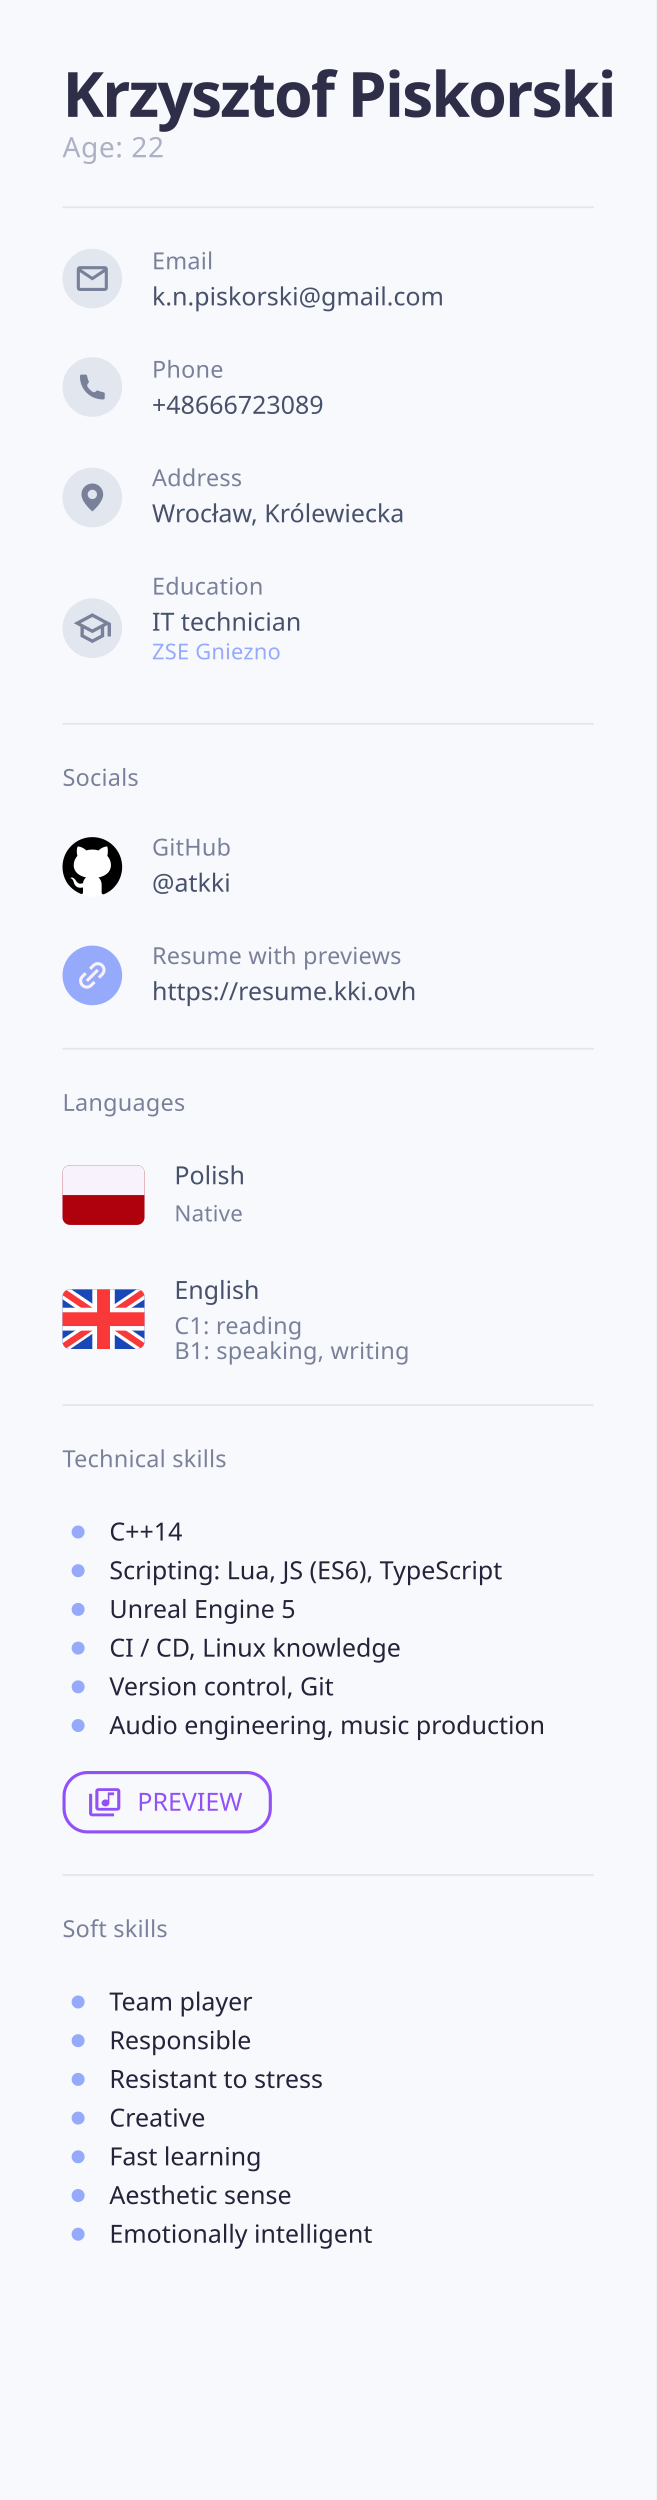
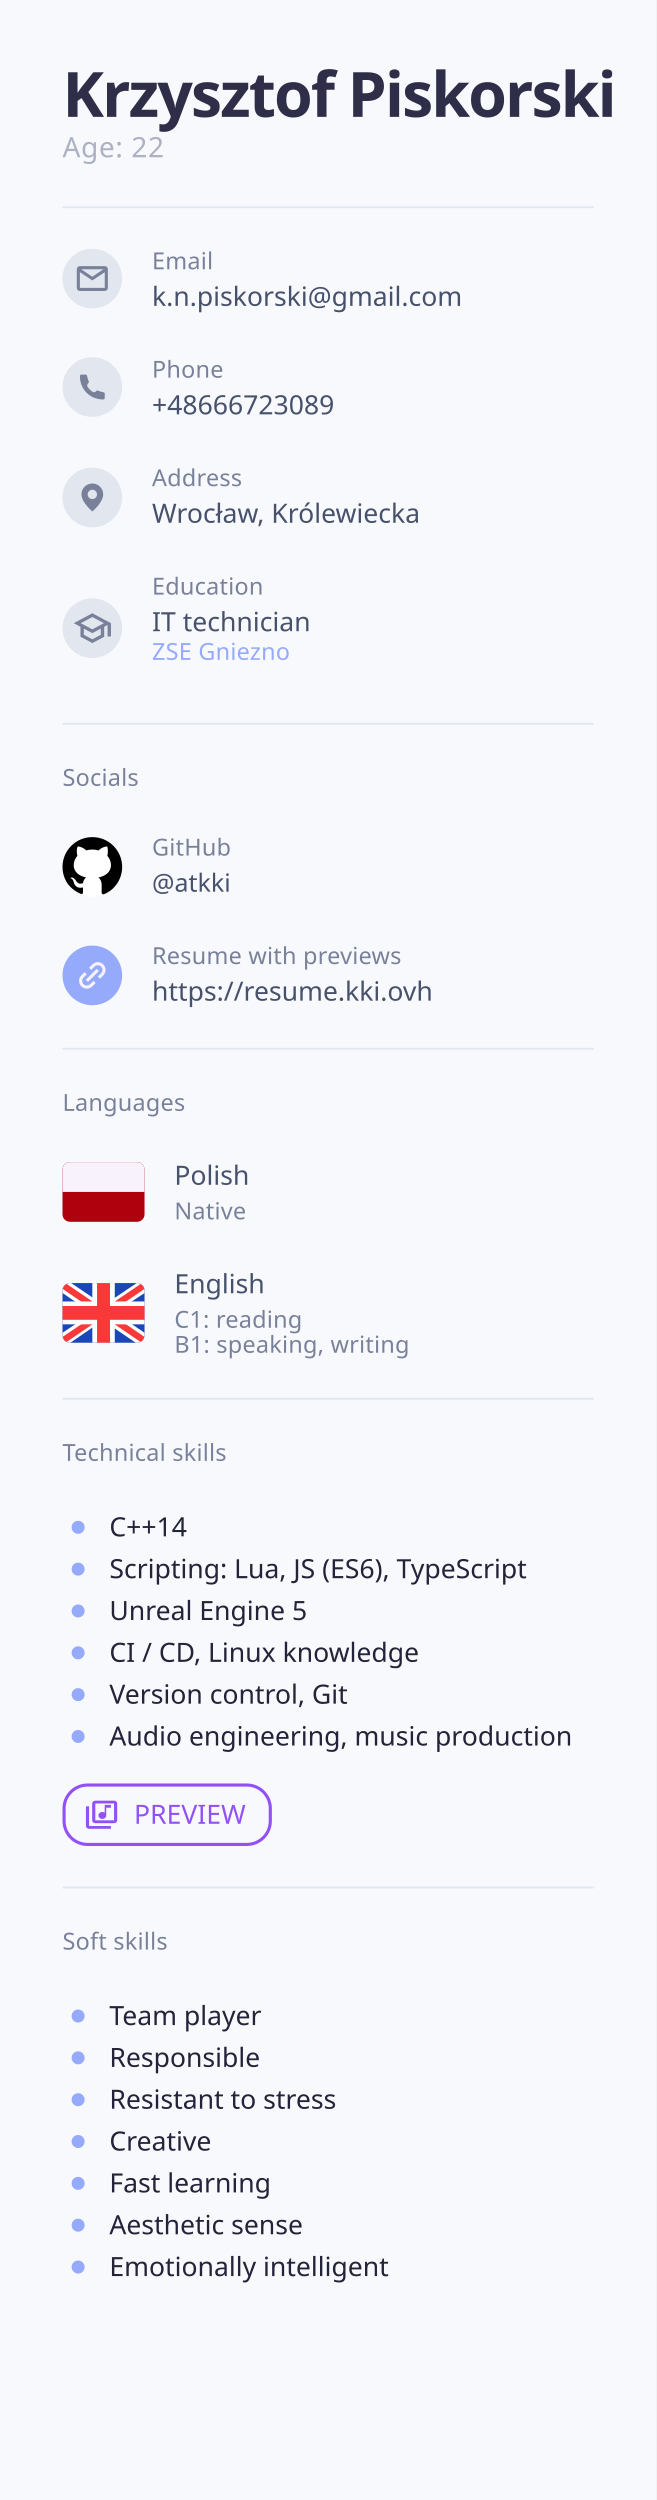
<svg xmlns="http://www.w3.org/2000/svg" width="210" height="800" viewBox="0 0 210 800" fill="none">
  <g id="Aside">
    <rect width="210" height="800" fill="#F7F9FC" />
    <g id="Main">
      <g id="Container">
        <g id="Header">
          <g id="Header_2">
            <g id="Text">
              <text id="Name" fill="#2E2E48" xml:space="preserve" style="white-space: pre" font-family="Outfit" font-size="20" font-weight="bold" letter-spacing="-0.03em">
                <tspan x="20" y="37.4">Krzysztof Piskorski</tspan>
              </text>
              <text id="Age: 22" fill="#ACB1C3" xml:space="preserve" style="white-space: pre" font-family="Outfit" font-size="9" letter-spacing="0.02em">
                <tspan x="20" y="50.33">Age: 22</tspan>
              </text>
            </g>
          </g>
        </g>
        <g id="Divider" clip-path="url(#clip0_378_11987)">
          <rect id="divider" x="20.149" y="66.149" width="169.702" height="0.298" stroke="#E2E6EE" stroke-width="0.298" stroke-linejoin="round" />
        </g>
        <g id="Infos">
          <g id="EmailRow">
            <g id="Featured icon">
              <g clip-path="url(#clip1_378_11987)">
                <rect id="Rectangle" x="20" y="79.597" width="19.091" height="19.091" rx="9.545" fill="#E2E6EE" />
                <g id="basic/mail">
                  <path id="Icon" d="M33.523 93.119H25.568C25.019 93.119 24.574 92.674 24.574 92.125V86.116C24.597 85.584 25.035 85.164 25.568 85.165H33.523C34.072 85.165 34.517 85.61 34.517 86.159V92.125C34.517 92.674 34.072 93.119 33.523 93.119ZM25.568 87.088V92.125H33.523V87.088L29.545 89.739L25.568 87.088ZM25.966 86.159L29.545 88.545L33.125 86.159H25.966Z" fill="#79819A" />
                </g>
              </g>
            </g>
            <g id="Text_2">
              <text id="Subtitle" fill="#79819A" xml:space="preserve" style="white-space: pre" font-family="DM Sans" font-size="7.5" letter-spacing="0.01em">
                <tspan x="48.636" y="86.154">Email</tspan>
              </text>
-               <text id="Subtitle_2" fill="#47516B" xml:space="preserve" style="white-space: pre" font-family="DM Sans" font-size="8" font-weight="500" letter-spacing="0em">
-                 <tspan x="48.636" y="97.711">k.n.piskorski@gmail.com</tspan>
+               <text id="Subtitle_2" fill="#47516B" xml:space="preserve" style="white-space: pre" font-family="DM Sans" font-size="8.5" font-weight="500" letter-spacing="0em">
+                 <tspan x="48.636" y="97.881">k.n.piskorski@gmail.com</tspan>
              </text>
            </g>
          </g>
          <g id="PhoneRow">
            <g id="Featured icon_2">
              <g clip-path="url(#clip2_378_11987)">
                <rect id="Rectangle_2" x="20" y="114.301" width="19.091" height="19.091" rx="9.545" fill="#E2E6EE" />
                <g id="basic/phone">
                  <path id="Icon_2" d="M33.024 127.824C28.783 127.83 25.564 124.572 25.568 120.368C25.568 120.093 25.791 119.869 26.065 119.869H27.378C27.624 119.869 27.833 120.05 27.869 120.294C27.956 120.878 28.126 121.447 28.374 121.983L28.425 122.093C28.497 122.246 28.448 122.428 28.311 122.527C27.904 122.817 27.749 123.401 28.066 123.857C28.463 124.429 28.964 124.929 29.536 125.326C29.991 125.643 30.575 125.488 30.866 125.081C30.964 124.944 31.146 124.896 31.3 124.967L31.409 125.017C31.945 125.266 32.514 125.436 33.098 125.522C33.342 125.559 33.523 125.768 33.523 126.014V127.327C33.523 127.601 33.3 127.824 33.025 127.824L33.024 127.824Z" fill="#79819A" />
                </g>
              </g>
            </g>
            <g id="Text_3">
              <text id="Subtitle_3" fill="#79819A" xml:space="preserve" style="white-space: pre" font-family="DM Sans" font-size="7.5" letter-spacing="0.01em">
                <tspan x="48.636" y="120.859">Phone</tspan>
              </text>
-               <text id="Subtitle_4" fill="#47516B" xml:space="preserve" style="white-space: pre" font-family="DM Sans" font-size="8" font-weight="500" letter-spacing="0em">
-                 <tspan x="48.636" y="132.415">+48666723089</tspan>
+               <text id="Subtitle_4" fill="#47516B" xml:space="preserve" style="white-space: pre" font-family="DM Sans" font-size="8.5" font-weight="500" letter-spacing="0em">
+                 <tspan x="48.636" y="132.586">+48666723089</tspan>
              </text>
            </g>
          </g>
          <g id="Row">
            <g id="Featured icon_3">
              <g clip-path="url(#clip3_378_11987)">
                <rect id="Rectangle_3" x="20" y="149.653" width="19.091" height="19.091" rx="9.545" fill="#E2E6EE" />
                <g id="basic/location">
-                   <path id="Icon_3" d="M29.546 163.673C28.918 163.138 28.335 162.55 27.805 161.918C27.01 160.968 26.065 159.553 26.065 158.204C26.065 156.796 26.913 155.526 28.214 154.988C29.515 154.449 31.012 154.747 32.007 155.743C32.662 156.395 33.029 157.281 33.026 158.204C33.026 159.553 32.081 160.968 31.285 161.918C30.755 162.55 30.173 163.138 29.546 163.673ZM29.546 156.713C29.013 156.713 28.52 156.997 28.254 157.459C27.987 157.92 27.987 158.489 28.254 158.95C28.52 159.412 29.013 159.696 29.546 159.696C30.369 159.696 31.037 159.028 31.037 158.204C31.037 157.381 30.369 156.713 29.546 156.713Z" fill="#79819A" />
+                   <path id="Icon_3" d="M29.546 163.673C28.918 163.138 28.335 162.55 27.805 161.918C27.01 160.968 26.065 159.553 26.065 158.205C26.065 156.796 26.913 155.527 28.214 154.988C29.515 154.449 31.012 154.747 32.007 155.743C32.662 156.395 33.029 157.281 33.026 158.205C33.026 159.553 32.081 160.968 31.285 161.918C30.755 162.55 30.173 163.138 29.546 163.673ZM29.546 156.713C29.013 156.713 28.52 156.997 28.254 157.459C27.987 157.92 27.987 158.489 28.254 158.95C28.52 159.412 29.013 159.696 29.546 159.696C30.369 159.696 31.037 159.028 31.037 158.205C31.037 157.381 30.369 156.713 29.546 156.713Z" fill="#79819A" />
                </g>
              </g>
            </g>
            <g id="Text_4">
              <text id="Subtitle_5" fill="#79819A" xml:space="preserve" style="white-space: pre" font-family="DM Sans" font-size="7.5" letter-spacing="0.01em">
                <tspan x="48.636" y="155.563">Address</tspan>
              </text>
-               <text id="Subtitle_6" fill="#47516B" xml:space="preserve" style="white-space: pre" font-family="DM Sans" font-size="8" font-weight="500" letter-spacing="0em">
-                 <tspan x="48.636" y="167.12">Wrocław, Królewiecka</tspan>
+               <text id="Subtitle_6" fill="#47516B" xml:space="preserve" style="white-space: pre" font-family="DM Sans" font-size="8.5" font-weight="500" letter-spacing="0em">
+                 <tspan x="48.636" y="167.29">Wrocław, Królewiecka</tspan>
              </text>
            </g>
          </g>
          <g id="Row_2">
            <g id="Featured icon_4">
              <g clip-path="url(#clip4_378_11987)">
                <rect id="Rectangle_4" x="20" y="191.466" width="19.091" height="19.091" rx="9.545" fill="#E2E6EE" />
                <g id="basic/location_2" clip-path="url(#clip5_378_11987)">
                  <path id="Vector" d="M29.545 196.239L23.579 199.42L25.749 200.576V203.758L29.545 205.784L33.342 203.758V200.576L34.427 199.998V203.663H35.511V199.42L29.545 196.239ZM33.244 199.42L29.545 201.393L25.847 199.42L29.545 197.448L33.244 199.42ZM32.257 203.127L29.545 204.575L26.834 203.127V201.155L29.545 202.602L32.257 201.155V203.127Z" fill="#79819A" />
                </g>
              </g>
            </g>
            <g id="Text_5">
              <text id="Subtitle_7" fill="#79819A" xml:space="preserve" style="white-space: pre" font-family="DM Sans" font-size="7.5" letter-spacing="0.01em">
                <tspan x="48.636" y="190.268">Education</tspan>
              </text>
              <g id="Frame 1">
-                 <text id="Subtitle_8" fill="#47516B" xml:space="preserve" style="white-space: pre" font-family="DM Sans" font-size="8" font-weight="500" letter-spacing="0em">
-                   <tspan x="48.636" y="201.825">IT technician</tspan>
-                 </text>
-                 <text id="Subtitle_9" fill="#95AAFB" xml:space="preserve" style="white-space: pre" font-family="DM Sans" font-size="7" letter-spacing="0.01em">
-                   <tspan x="48.636" y="210.984">ZSE Gniezno</tspan>
+                 <text id="Subtitle_8" fill="#47516B" xml:space="preserve" style="white-space: pre" font-family="DM Sans" font-size="8.5" font-weight="500" letter-spacing="0em">
+                   <tspan x="48.636" y="201.995">IT technician</tspan>
+                 </text>
+                 <text id="Subtitle_9" fill="#95AAFB" xml:space="preserve" style="white-space: pre" font-family="DM Sans" font-size="7.5" letter-spacing="0.01em">
+                   <tspan x="48.636" y="211.154">ZSE Gniezno</tspan>
                </text>
              </g>
            </g>
          </g>
        </g>
        <g id="Divider_2" clip-path="url(#clip6_378_11987)">
          <rect id="divider_2" x="20.149" y="231.462" width="169.702" height="0.298" stroke="#E2E6EE" stroke-width="0.298" stroke-linejoin="round" />
        </g>
        <g id="Socials">
          <text id="Subtitle_10" fill="#79819A" xml:space="preserve" style="white-space: pre" font-family="DM Sans" font-size="7.5" letter-spacing="0.01em">
            <tspan x="20" y="251.467">Socials</tspan>
          </text>
          <g id="GithubRow">
            <g id="Social icon">
              <g clip-path="url(#clip7_378_11987)">
                <rect x="20" y="267.875" width="19.091" height="19.091" rx="9.545" fill="white" />
                <g id="GitHub">
                  <path id="Vector_2" d="M28.452 266.98C23.878 267.477 20.199 271.156 19.702 275.631C19.204 280.304 21.889 284.48 25.966 286.071C26.264 286.17 26.562 285.972 26.562 285.574V283.983C26.562 283.983 26.165 284.082 25.668 284.082C24.276 284.082 23.679 282.889 23.579 282.193C23.48 281.795 23.281 281.497 22.983 281.199C22.685 281.099 22.585 281.099 22.585 281C22.585 280.801 22.884 280.801 22.983 280.801C23.579 280.801 24.077 281.497 24.276 281.795C24.773 282.591 25.369 282.79 25.668 282.79C26.065 282.79 26.364 282.69 26.562 282.591C26.662 281.895 26.96 281.199 27.557 280.801C25.27 280.304 23.579 279.011 23.579 276.824C23.579 275.73 24.077 274.636 24.773 273.841C24.673 273.642 24.574 273.145 24.574 272.449C24.574 272.051 24.574 271.455 24.872 270.858C24.872 270.858 26.264 270.858 27.656 272.151C28.153 271.952 28.849 271.852 29.545 271.852C30.241 271.852 30.938 271.952 31.534 272.151C32.827 270.858 34.318 270.858 34.318 270.858C34.517 271.455 34.517 272.051 34.517 272.449C34.517 273.244 34.418 273.642 34.318 273.841C35.014 274.636 35.511 275.631 35.511 276.824C35.511 279.011 33.821 280.304 31.534 280.801C32.131 281.298 32.528 282.193 32.528 283.088V285.673C32.528 285.972 32.827 286.27 33.224 286.17C36.903 284.679 39.489 281.099 39.489 276.923C39.489 270.957 34.418 266.284 28.452 266.98Z" fill="black" />
                </g>
              </g>
            </g>
            <g id="Text_6">
              <text id="Subtitle_11" fill="#79819A" xml:space="preserve" style="white-space: pre" font-family="DM Sans" font-size="7.5" letter-spacing="0.01em">
                <tspan x="48.636" y="273.785">GitHub</tspan>
              </text>
              <text id="Subtitle_12" fill="#47516B" xml:space="preserve" style="white-space: pre" font-family="DM Sans" font-size="8" font-weight="500" letter-spacing="0em">
                <tspan x="48.636" y="285.342">@atkki</tspan>
              </text>
            </g>
          </g>
          <g id="ResumeRow">
            <g id="Featured icon_5">
              <g clip-path="url(#clip8_378_11987)">
                <rect id="Rectangle_5" x="20" y="302.58" width="19.091" height="19.091" rx="9.545" fill="#95AAFB" />
                <g id="basic/link_02">
                  <path id="Icon_4" d="M27.788 316.368C26.783 316.368 25.876 315.763 25.491 314.834C25.107 313.905 25.319 312.836 26.03 312.125L27.085 311.07L27.788 311.773L26.733 312.827C26.357 313.204 26.209 313.754 26.348 314.268C26.485 314.783 26.887 315.185 27.402 315.323C27.917 315.461 28.466 315.314 28.843 314.937L29.897 313.882L30.6 314.586L29.546 315.64C29.081 316.108 28.448 316.37 27.788 316.368ZM28.14 314.234L27.436 313.531L30.952 310.016L31.655 310.719L28.14 314.233L28.14 314.234ZM32.007 313.179L31.303 312.476L32.358 311.422C32.74 311.046 32.891 310.495 32.754 309.977C32.617 309.459 32.212 309.054 31.694 308.917C31.176 308.78 30.625 308.931 30.249 309.313L29.194 310.367L28.491 309.664L29.546 308.609C30.518 307.646 32.086 307.649 33.054 308.617C34.021 309.585 34.025 311.153 33.061 312.125L32.007 313.179V313.179Z" fill="#F8F2FC" />
                </g>
              </g>
            </g>
            <g id="Text_7">
              <text id="Subtitle_13" fill="#79819A" xml:space="preserve" style="white-space: pre" font-family="DM Sans" font-size="7.5" letter-spacing="0.01em">
                <tspan x="48.636" y="308.489">Resume with previews</tspan>
              </text>
-               <text id="Subtitle_14" fill="#47516B" xml:space="preserve" style="white-space: pre" font-family="DM Sans" font-size="8" font-weight="500" letter-spacing="0em">
-                 <tspan x="48.636" y="320.046">https://resume.kki.ovh</tspan>
+               <text id="Subtitle_14" fill="#47516B" xml:space="preserve" style="white-space: pre" font-family="DM Sans" font-size="8.5" font-weight="500" letter-spacing="0em">
+                 <tspan x="48.636" y="320.217">https://resume.kki.ovh</tspan>
              </text>
            </g>
          </g>
        </g>
        <g id="Divider_3" clip-path="url(#clip9_378_11987)">
          <rect id="divider_3" x="20.149" y="335.467" width="169.702" height="0.298" stroke="#E2E6EE" stroke-width="0.298" stroke-linejoin="round" />
        </g>
        <g id="Languagues">
          <text id="Subtitle_15" fill="#79819A" xml:space="preserve" style="white-space: pre" font-family="DM Sans" font-size="7.5" letter-spacing="0.01em">
            <tspan x="20" y="355.472">Languages</tspan>
          </text>
          <g id="Row_3">
            <g id=" poland" clip-path="url(#clip10_378_11987)">
              <g id="artwork">
                <g clip-path="url(#clip11_378_11987)">
-                   <rect x="20" y="372.881" width="26.25" height="19.091" rx="2.386" fill="#AF010D" />
-                   <path id="vector" fill-rule="evenodd" clip-rule="evenodd" d="M20 372.881H46.25V382.426H20V372.881Z" fill="#F8F2FC" />
+                   <rect x="20" y="371.881" width="26.25" height="19.091" rx="2.386" fill="#AF010D" />
+                   <path id="vector" fill-rule="evenodd" clip-rule="evenodd" d="M20 371.881H46.25V381.426H20V371.881Z" fill="#F8F2FC" />
                </g>
              </g>
            </g>
            <g id="Text_8">
-               <text id="Subtitle_16" fill="#47516B" xml:space="preserve" style="white-space: pre" font-family="DM Sans" font-size="8" font-weight="500" letter-spacing="0em">
-                 <tspan x="55.795" y="378.961">Polish</tspan>
-               </text>
-               <text id="Subtitle_17" fill="#79819A" xml:space="preserve" style="white-space: pre" font-family="DM Sans" font-size="7.159" letter-spacing="0.01em">
-                 <tspan x="55.795" y="390.833">Native</tspan>
+               <text id="Subtitle_16" fill="#47516B" xml:space="preserve" style="white-space: pre" font-family="DM Sans" font-size="8.5" font-weight="500" letter-spacing="0em">
+                 <tspan x="55.795" y="379.131">Polish</tspan>
+               </text>
+               <text id="Subtitle_17" fill="#79819A" xml:space="preserve" style="white-space: pre" font-family="DM Sans" font-size="7.5" letter-spacing="0.01em">
+                 <tspan x="55.795" y="390.177">Native</tspan>
              </text>
            </g>
          </g>
          <g id="Row_4">
            <g id=" united-kingdom" clip-path="url(#clip12_378_11987)">
              <g id="artwork_2">
                <g clip-path="url(#clip13_378_11987)">
-                   <rect x="20" y="412.585" width="26.25" height="19.091" rx="2.386" fill="#1A47B8" />
-                   <path id="vector_2" fill-rule="evenodd" clip-rule="evenodd" d="M22.793 412.585H20V415.767L43.442 431.676L46.25 431.676V428.494L22.793 412.585Z" fill="white" />
-                   <path id="vector_3" d="M20.931 412.585L46.25 429.812V431.676H45.34L20 414.431V412.585H20.931Z" fill="#F93939" />
-                   <path id="vector_4" fill-rule="evenodd" clip-rule="evenodd" d="M43.75 412.585H46.25V415.767C46.25 415.767 30.012 426.366 22.5 431.676H20V428.494L43.75 412.585Z" fill="white" />
-                   <path id="vector_5" d="M46.25 412.585H45.402L20 429.827V431.676H20.931L46.25 414.445V412.585Z" fill="#F93939" />
-                   <path id="vector_6" fill-rule="evenodd" clip-rule="evenodd" d="M29.546 412.585H36.725V418.474H46.25V425.784H36.725V431.676H29.546V425.784H20V418.474H29.546V412.585Z" fill="white" />
-                   <path id="vector_7" fill-rule="evenodd" clip-rule="evenodd" d="M31.053 412.585H35.197V419.928H46.25V424.333H35.197V431.676H31.053V424.333H20V419.928H31.053V412.585Z" fill="#F93939" />
+                   <rect x="20" y="410.585" width="26.25" height="19.091" rx="2.386" fill="#1A47B8" />
+                   <path id="vector_2" fill-rule="evenodd" clip-rule="evenodd" d="M22.793 410.585H20V413.767L43.442 429.676L46.25 429.676V426.494L22.793 410.585Z" fill="white" />
+                   <path id="vector_3" d="M20.931 410.585L46.25 427.812V429.676H45.34L20 412.431V410.585H20.931Z" fill="#F93939" />
+                   <path id="vector_4" fill-rule="evenodd" clip-rule="evenodd" d="M43.75 410.585H46.25V413.767C46.25 413.767 30.012 424.366 22.5 429.676H20V426.494L43.75 410.585Z" fill="white" />
+                   <path id="vector_5" d="M46.25 410.585H45.402L20 427.827V429.676H20.931L46.25 412.445V410.585Z" fill="#F93939" />
+                   <path id="vector_6" fill-rule="evenodd" clip-rule="evenodd" d="M29.546 410.585H36.725V416.474H46.25V423.784H36.725V429.676H29.546V423.784H20V416.474H29.546V410.585Z" fill="white" />
+                   <path id="vector_7" fill-rule="evenodd" clip-rule="evenodd" d="M31.053 410.585H35.197V417.928H46.25V422.333H35.197V429.676H31.053V422.333H20V417.928H31.053V410.585Z" fill="#F93939" />
                </g>
              </g>
            </g>
            <g id="Text_9">
-               <text id="Subtitle_18" fill="#47516B" xml:space="preserve" style="white-space: pre" font-family="DM Sans" font-size="8" font-weight="500" letter-spacing="0em">
-                 <tspan x="55.795" y="415.665">English</tspan>
+               <text id="Subtitle_18" fill="#47516B" xml:space="preserve" style="white-space: pre" font-family="DM Sans" font-size="8.5" font-weight="500" letter-spacing="0em">
+                 <tspan x="55.795" y="413.836">English</tspan>
              </text>
              <text id="Subtitle_19" fill="#79819A" xml:space="preserve" style="white-space: pre" font-family="DM Sans" font-size="7.5" letter-spacing="0.01em">
-                 <tspan x="55.795" y="426.881">C1: reading +                 <tspan x="55.795" y="424.881">C1: reading </tspan>
-                 <tspan x="55.795" y="434.881">B1: speaking, writing</tspan>
+                 <tspan x="55.795" y="432.881">B1: speaking, writing</tspan>
              </text>
            </g>
          </g>
        </g>
        <g id="Divider_4" clip-path="url(#clip14_378_11987)">
-           <rect id="divider_4" x="20.149" y="449.473" width="169.702" height="0.298" stroke="#E2E6EE" stroke-width="0.298" stroke-linejoin="round" />
+           <rect id="divider_4" x="20.149" y="447.473" width="169.702" height="0.298" stroke="#E2E6EE" stroke-width="0.298" stroke-linejoin="round" />
        </g>
        <g id="Skillset">
          <text id="Subtitle_20" fill="#79819A" xml:space="preserve" style="white-space: pre" font-family="DM Sans" font-size="7.5" letter-spacing="0.01em">
-             <tspan x="20" y="469.478">Technical skills</tspan>
+             <tspan x="20" y="467.478">Technical skills</tspan>
          </text>
          <g id="Row_5">
            <g id="Text_10">
              <g id="TextRow">
                <g id="misc/dot_04_l">
-                   <path id="Icon_5" d="M25 492.322C23.849 492.322 22.917 491.389 22.917 490.239C22.917 489.088 23.849 488.155 25 488.155C26.151 488.155 27.083 489.088 27.083 490.239C27.083 491.389 26.151 492.322 25 492.322Z" fill="#95AAFB" />
-                 </g>
-                 <text id="Text_11" fill="#232339" xml:space="preserve" style="white-space: pre" font-family="DM Sans" font-size="8" letter-spacing="0em">
-                   <tspan x="35" y="492.967">C++14</tspan>
+                   <path id="Icon_5" d="M25 490.822C23.849 490.822 22.917 489.889 22.917 488.739C22.917 487.588 23.849 486.655 25 486.655C26.151 486.655 27.083 487.588 27.083 488.739C27.083 489.889 26.151 490.822 25 490.822Z" fill="#95AAFB" />
+                 </g>
+                 <text id="Text_11" fill="#232339" xml:space="preserve" style="white-space: pre" font-family="DM Sans" font-size="8.5" letter-spacing="0em">
+                   <tspan x="35" y="491.637">C++14</tspan>
                </text>
              </g>
              <g id="TextRow_2">
                <g id="misc/dot_04_l_2">
-                   <path id="Icon_6" d="M25 504.708C23.849 504.708 22.917 503.776 22.917 502.625C22.917 501.474 23.849 500.542 25 500.542C26.151 500.542 27.083 501.474 27.083 502.625C27.083 503.776 26.151 504.708 25 504.708Z" fill="#95AAFB" />
-                 </g>
-                 <text id="Text_12" fill="#232339" xml:space="preserve" style="white-space: pre" font-family="DM Sans" font-size="8" letter-spacing="0em">
-                   <tspan x="35" y="505.353">Scripting: Lua, JS (ES6), TypeScript</tspan>
+                   <path id="Icon_6" d="M25 504.208C23.849 504.208 22.917 503.276 22.917 502.125C22.917 500.974 23.849 500.042 25 500.042C26.151 500.042 27.083 500.974 27.083 502.125C27.083 503.276 26.151 504.208 25 504.208Z" fill="#95AAFB" />
+                 </g>
+                 <text id="Text_12" fill="#232339" xml:space="preserve" style="white-space: pre" font-family="DM Sans" font-size="8.5" letter-spacing="0em">
+                   <tspan x="35" y="505.023">Scripting: Lua, JS (ES6), TypeScript</tspan>
                </text>
              </g>
              <g id="TextRow_3">
                <g id="misc/dot_04_l_3">
-                   <path id="Icon_7" d="M25 517.095C23.849 517.095 22.917 516.162 22.917 515.011C22.917 513.861 23.849 512.928 25 512.928C26.151 512.928 27.083 513.861 27.083 515.011C27.083 516.162 26.151 517.095 25 517.095Z" fill="#95AAFB" />
-                 </g>
-                 <text id="Text_13" fill="#232339" xml:space="preserve" style="white-space: pre" font-family="DM Sans" font-size="8" letter-spacing="0em">
-                   <tspan x="35" y="517.739">Unreal Engine 5</tspan>
+                   <path id="Icon_7" d="M25 517.595C23.849 517.595 22.917 516.662 22.917 515.511C22.917 514.361 23.849 513.428 25 513.428C26.151 513.428 27.083 514.361 27.083 515.511C27.083 516.662 26.151 517.595 25 517.595Z" fill="#95AAFB" />
+                 </g>
+                 <text id="Text_13" fill="#232339" xml:space="preserve" style="white-space: pre" font-family="DM Sans" font-size="8.5" letter-spacing="0em">
+                   <tspan x="35" y="518.41">Unreal Engine 5</tspan>
                </text>
              </g>
              <g id="TextRow_4">
                <g id="misc/dot_04_l_4">
-                   <path id="Icon_8" d="M25 529.481C23.849 529.481 22.917 528.548 22.917 527.398C22.917 526.247 23.849 525.314 25 525.314C26.151 525.314 27.083 526.247 27.083 527.398C27.083 528.548 26.151 529.481 25 529.481Z" fill="#95AAFB" />
-                 </g>
-                 <text id="Text_14" fill="#232339" xml:space="preserve" style="white-space: pre" font-family="DM Sans" font-size="8" letter-spacing="0em">
-                   <tspan x="35" y="530.126">CI / CD, Linux knowledge</tspan>
+                   <path id="Icon_8" d="M25 530.981C23.849 530.981 22.917 530.048 22.917 528.898C22.917 527.747 23.849 526.814 25 526.814C26.151 526.814 27.083 527.747 27.083 528.898C27.083 530.048 26.151 530.981 25 530.981Z" fill="#95AAFB" />
+                 </g>
+                 <text id="Text_14" fill="#232339" xml:space="preserve" style="white-space: pre" font-family="DM Sans" font-size="8.5" letter-spacing="0em">
+                   <tspan x="35" y="531.796">CI / CD, Linux knowledge</tspan>
                </text>
              </g>
              <g id="TextRow_5">
                <g id="misc/dot_04_l_5">
-                   <path id="Icon_9" d="M25 541.867C23.849 541.867 22.917 540.935 22.917 539.784C22.917 538.633 23.849 537.701 25 537.701C26.151 537.701 27.083 538.633 27.083 539.784C27.083 540.935 26.151 541.867 25 541.867Z" fill="#95AAFB" />
-                 </g>
-                 <text id="Text_15" fill="#232339" xml:space="preserve" style="white-space: pre" font-family="DM Sans" font-size="8" letter-spacing="0em">
-                   <tspan x="35" y="542.512">Version control, Git</tspan>
+                   <path id="Icon_9" d="M25 544.367C23.849 544.367 22.917 543.435 22.917 542.284C22.917 541.133 23.849 540.201 25 540.201C26.151 540.201 27.083 541.133 27.083 542.284C27.083 543.435 26.151 544.367 25 544.367Z" fill="#95AAFB" />
+                 </g>
+                 <text id="Text_15" fill="#232339" xml:space="preserve" style="white-space: pre" font-family="DM Sans" font-size="8.5" letter-spacing="0em">
+                   <tspan x="35" y="545.183">Version control, Git</tspan>
                </text>
              </g>
              <g id="TextRow_6">
                <g id="misc/dot_04_l_6">
-                   <path id="Icon_10" d="M25 554.254C23.849 554.254 22.917 553.321 22.917 552.17C22.917 551.02 23.849 550.087 25 550.087C26.151 550.087 27.083 551.02 27.083 552.17C27.083 553.321 26.151 554.254 25 554.254Z" fill="#95AAFB" />
-                 </g>
-                 <text id="Text_16" fill="#232339" xml:space="preserve" style="white-space: pre" font-family="DM Sans" font-size="8" letter-spacing="0em">
-                   <tspan x="35" y="554.898">Audio engineering, music production</tspan>
+                   <path id="Icon_10" d="M25 557.754C23.849 557.754 22.917 556.821 22.917 555.67C22.917 554.52 23.849 553.587 25 553.587C26.151 553.587 27.083 554.52 27.083 555.67C27.083 556.821 26.151 557.754 25 557.754Z" fill="#95AAFB" />
+                 </g>
+                 <text id="Text_16" fill="#232339" xml:space="preserve" style="white-space: pre" font-family="DM Sans" font-size="8.5" letter-spacing="0em">
+                   <tspan x="35" y="558.569">Audio engineering, music production</tspan>
                </text>
              </g>
            </g>
            <g id="MusicPreview">
-               <rect x="20.5" y="567.216" width="66" height="19" rx="7.5" fill="#F7F9FC" />
+               <rect x="20.5" y="571.216" width="66" height="19" rx="7.5" fill="#F7F9FC" />
              <g id="Content">
                <g id="Icon / small">
                  <g id="Perm media">
-                     <path id="Vector_3" d="M37.5 572.216H31.5C30.95 572.216 30.5 572.621 30.5 573.116V578.516C30.5 579.011 30.95 579.416 31.5 579.416H37.5C38.05 579.416 38.5 579.011 38.5 578.516V573.116C38.5 572.621 38.05 572.216 37.5 572.216ZM37.5 578.516H31.5V573.116H37.5V578.516ZM33.75 578.066C34.44 578.066 35 577.562 35 576.941V574.466H36.5V573.566H34.5V576.045C34.29 575.901 34.035 575.816 33.75 575.816C33.06 575.816 32.5 576.32 32.5 576.941C32.5 577.562 33.06 578.066 33.75 578.066ZM29.5 574.016H28.5V580.316C28.5 580.811 28.95 581.216 29.5 581.216H36.5V580.316H29.5V574.016Z" fill="#9251F7" />
+                     <path id="Vector_3" d="M36.5 576.216H30.5C29.95 576.216 29.5 576.621 29.5 577.116V582.516C29.5 583.011 29.95 583.416 30.5 583.416H36.5C37.05 583.416 37.5 583.011 37.5 582.516V577.116C37.5 576.621 37.05 576.216 36.5 576.216ZM36.5 582.516H30.5V577.116H36.5V582.516ZM32.75 582.066C33.44 582.066 34 581.562 34 580.941V578.466H35.5V577.566H33.5V580.045C33.29 579.901 33.035 579.816 32.75 579.816C32.06 579.816 31.5 580.32 31.5 580.941C31.5 581.562 32.06 582.066 32.75 582.066ZM28.5 578.016H27.5V584.316C27.5 584.811 27.95 585.216 28.5 585.216H35.5V584.316H28.5V578.016Z" fill="#9251F7" />
                  </g>
                </g>
-                 <text id="PREVIEW" fill="#9251F7" xml:space="preserve" style="white-space: pre" font-family="DM Sans" font-size="8" font-weight="500" letter-spacing="0em">
-                   <tspan x="43.941" y="579.444">PREVIEW</tspan>
-                 </text>
-               </g>
-               <rect x="20.5" y="567.216" width="66" height="19" rx="7.5" stroke="#9251F7" />
+                 <text id="PREVIEW" fill="#9251F7" xml:space="preserve" style="white-space: pre" font-family="DM Sans" font-size="8.5" font-weight="500" letter-spacing="0em">
+                   <tspan x="42.875" y="583.614">PREVIEW</tspan>
+                 </text>
+               </g>
+               <rect x="20.5" y="571.216" width="66" height="19" rx="7.5" stroke="#9251F7" />
            </g>
          </g>
        </g>
        <g id="Divider_5" clip-path="url(#clip15_378_11987)">
-           <rect id="divider_5" x="20.149" y="599.865" width="169.702" height="0.298" stroke="#E2E6EE" stroke-width="0.298" stroke-linejoin="round" />
+           <rect id="divider_5" x="20.149" y="603.865" width="169.702" height="0.298" stroke="#E2E6EE" stroke-width="0.298" stroke-linejoin="round" />
        </g>
        <g id="Soft skills">
          <text id="Subtitle_21" fill="#79819A" xml:space="preserve" style="white-space: pre" font-family="DM Sans" font-size="7.5" letter-spacing="0.01em">
-             <tspan x="20" y="619.87">Soft skills</tspan>
+             <tspan x="20" y="623.87">Soft skills</tspan>
          </text>
          <g id="Row_6">
            <g id="Text_17">
              <g id="TextRow_7">
                <g id="misc/dot_04_l_7">
-                   <path id="Icon_11" d="M25 642.714C23.849 642.714 22.917 641.781 22.917 640.631C22.917 639.48 23.849 638.547 25 638.547C26.151 638.547 27.083 639.48 27.083 640.631C27.083 641.781 26.151 642.714 25 642.714Z" fill="#95AAFB" />
-                 </g>
-                 <text id="Text_18" fill="#232339" xml:space="preserve" style="white-space: pre" font-family="DM Sans" font-size="8" letter-spacing="0em">
-                   <tspan x="35" y="643.359">Team player</tspan>
+                   <path id="Icon_11" d="M25 647.214C23.849 647.214 22.917 646.281 22.917 645.131C22.917 643.98 23.849 643.047 25 643.047C26.151 643.047 27.083 643.98 27.083 645.131C27.083 646.281 26.151 647.214 25 647.214Z" fill="#95AAFB" />
+                 </g>
+                 <text id="Text_18" fill="#232339" xml:space="preserve" style="white-space: pre" font-family="DM Sans" font-size="8.5" letter-spacing="0em">
+                   <tspan x="35" y="648.029">Team player</tspan>
                </text>
              </g>
              <g id="TextRow_8">
                <g id="misc/dot_04_l_8">
-                   <path id="Icon_12" d="M25 655.1C23.849 655.1 22.917 654.168 22.917 653.017C22.917 651.866 23.849 650.934 25 650.934C26.151 650.934 27.083 651.866 27.083 653.017C27.083 654.168 26.151 655.1 25 655.1Z" fill="#95AAFB" />
-                 </g>
-                 <text id="Text_19" fill="#232339" xml:space="preserve" style="white-space: pre" font-family="DM Sans" font-size="8" letter-spacing="0em">
-                   <tspan x="35" y="655.745">Responsible</tspan>
+                   <path id="Icon_12" d="M25 660.6C23.849 660.6 22.917 659.668 22.917 658.517C22.917 657.366 23.849 656.434 25 656.434C26.151 656.434 27.083 657.366 27.083 658.517C27.083 659.668 26.151 660.6 25 660.6Z" fill="#95AAFB" />
+                 </g>
+                 <text id="Text_19" fill="#232339" xml:space="preserve" style="white-space: pre" font-family="DM Sans" font-size="8.5" letter-spacing="0em">
+                   <tspan x="35" y="661.416">Responsible</tspan>
                </text>
              </g>
              <g id="TextRow_9">
                <g id="misc/dot_04_l_9">
-                   <path id="Icon_13" d="M25 667.487C23.849 667.487 22.917 666.554 22.917 665.403C22.917 664.253 23.849 663.32 25 663.32C26.151 663.32 27.083 664.253 27.083 665.403C27.083 666.554 26.151 667.487 25 667.487Z" fill="#95AAFB" />
-                 </g>
-                 <text id="Text_20" fill="#232339" xml:space="preserve" style="white-space: pre" font-family="DM Sans" font-size="8" letter-spacing="0em">
-                   <tspan x="35" y="668.131">Resistant to stress</tspan>
+                   <path id="Icon_13" d="M25 673.987C23.849 673.987 22.917 673.054 22.917 671.903C22.917 670.753 23.849 669.82 25 669.82C26.151 669.82 27.083 670.753 27.083 671.903C27.083 673.054 26.151 673.987 25 673.987Z" fill="#95AAFB" />
+                 </g>
+                 <text id="Text_20" fill="#232339" xml:space="preserve" style="white-space: pre" font-family="DM Sans" font-size="8.5" letter-spacing="0em">
+                   <tspan x="35" y="674.802">Resistant to stress</tspan>
                </text>
              </g>
              <g id="TextRow_10">
                <g id="misc/dot_04_l_10">
-                   <path id="Icon_14" d="M25 679.873C23.849 679.873 22.917 678.94 22.917 677.79C22.917 676.639 23.849 675.706 25 675.706C26.151 675.706 27.083 676.639 27.083 677.79C27.083 678.94 26.151 679.873 25 679.873Z" fill="#95AAFB" />
-                 </g>
-                 <text id="Text_21" fill="#232339" xml:space="preserve" style="white-space: pre" font-family="DM Sans" font-size="8" letter-spacing="0em">
-                   <tspan x="35" y="680.518">Creative</tspan>
+                   <path id="Icon_14" d="M25 687.373C23.849 687.373 22.917 686.44 22.917 685.29C22.917 684.139 23.849 683.206 25 683.206C26.151 683.206 27.083 684.139 27.083 685.29C27.083 686.44 26.151 687.373 25 687.373Z" fill="#95AAFB" />
+                 </g>
+                 <text id="Text_21" fill="#232339" xml:space="preserve" style="white-space: pre" font-family="DM Sans" font-size="8.5" letter-spacing="0em">
+                   <tspan x="35" y="688.188">Creative</tspan>
                </text>
              </g>
              <g id="TextRow_11">
                <g id="misc/dot_04_l_11">
-                   <path id="Icon_15" d="M25 692.259C23.849 692.259 22.917 691.327 22.917 690.176C22.917 689.026 23.849 688.093 25 688.093C26.151 688.093 27.083 689.026 27.083 690.176C27.083 691.327 26.151 692.259 25 692.259Z" fill="#95AAFB" />
-                 </g>
-                 <text id="Text_22" fill="#232339" xml:space="preserve" style="white-space: pre" font-family="DM Sans" font-size="8" letter-spacing="0em">
-                   <tspan x="35" y="692.904">Fast learning</tspan>
+                   <path id="Icon_15" d="M25 700.759C23.849 700.759 22.917 699.827 22.917 698.676C22.917 697.526 23.849 696.593 25 696.593C26.151 696.593 27.083 697.526 27.083 698.676C27.083 699.827 26.151 700.759 25 700.759Z" fill="#95AAFB" />
+                 </g>
+                 <text id="Text_22" fill="#232339" xml:space="preserve" style="white-space: pre" font-family="DM Sans" font-size="8.5" letter-spacing="0em">
+                   <tspan x="35" y="701.575">Fast learning</tspan>
                </text>
              </g>
              <g id="TextRow_12">
                <g id="misc/dot_04_l_12">
-                   <path id="Icon_16" d="M25 704.646C23.849 704.646 22.917 703.713 22.917 702.563C22.917 701.412 23.849 700.479 25 700.479C26.151 700.479 27.083 701.412 27.083 702.563C27.083 703.713 26.151 704.646 25 704.646Z" fill="#95AAFB" />
-                 </g>
-                 <text id="Text_23" fill="#232339" xml:space="preserve" style="white-space: pre" font-family="DM Sans" font-size="8" letter-spacing="0em">
-                   <tspan x="35" y="705.291">Aesthetic sense</tspan>
+                   <path id="Icon_16" d="M25 714.146C23.849 714.146 22.917 713.213 22.917 712.062C22.917 710.912 23.849 709.979 25 709.979C26.151 709.979 27.083 710.912 27.083 712.062C27.083 713.213 26.151 714.146 25 714.146Z" fill="#95AAFB" />
+                 </g>
+                 <text id="Text_23" fill="#232339" xml:space="preserve" style="white-space: pre" font-family="DM Sans" font-size="8.5" letter-spacing="0em">
+                   <tspan x="35" y="714.961">Aesthetic sense</tspan>
                </text>
              </g>
              <g id="TextRow_13">
                <g id="misc/dot_04_l_13">
-                   <path id="Icon_17" d="M25 717.032C23.849 717.032 22.917 716.099 22.917 714.949C22.917 713.798 23.849 712.866 25 712.866C26.151 712.866 27.083 713.798 27.083 714.949C27.083 716.099 26.151 717.032 25 717.032Z" fill="#95AAFB" />
-                 </g>
-                 <text id="Text_24" fill="#232339" xml:space="preserve" style="white-space: pre" font-family="DM Sans" font-size="8" letter-spacing="0em">
-                   <tspan x="35" y="717.677">Emotionally intelligent</tspan>
+                   <path id="Icon_17" d="M25 727.532C23.849 727.532 22.917 726.599 22.917 725.449C22.917 724.298 23.849 723.366 25 723.366C26.151 723.366 27.083 724.298 27.083 725.449C27.083 726.599 26.151 727.532 25 727.532Z" fill="#95AAFB" />
+                 </g>
+                 <text id="Text_24" fill="#232339" xml:space="preserve" style="white-space: pre" font-family="DM Sans" font-size="8.5" letter-spacing="0em">
+                   <tspan x="35" y="728.347">Emotionally intelligent</tspan>
                </text>
              </g>
            </g>
          </g>
        </g>
      </g>
    </g>
  </g>
  <defs>
    <clipPath id="clip0_378_11987">
      <rect width="170" height="0.597" fill="white" transform="translate(20 66)" />
    </clipPath>
    <clipPath id="clip1_378_11987">
      <rect x="20" y="79.597" width="19.091" height="19.091" rx="9.545" fill="white" />
    </clipPath>
    <clipPath id="clip2_378_11987">
      <rect x="20" y="114.301" width="19.091" height="19.091" rx="9.545" fill="white" />
    </clipPath>
    <clipPath id="clip3_378_11987">
      <rect x="20" y="149.653" width="19.091" height="19.091" rx="9.545" fill="white" />
    </clipPath>
    <clipPath id="clip4_378_11987">
      <rect x="20" y="191.466" width="19.091" height="19.091" rx="9.545" fill="white" />
    </clipPath>
    <clipPath id="clip5_378_11987">
      <rect width="11.932" height="11.932" fill="white" transform="translate(23.5795 195.045)" />
    </clipPath>
    <clipPath id="clip6_378_11987">
      <rect width="170" height="0.597" fill="white" transform="translate(20 231.312)" />
    </clipPath>
    <clipPath id="clip7_378_11987">
      <rect x="20" y="267.875" width="19.091" height="19.091" rx="9.545" fill="white" />
    </clipPath>
    <clipPath id="clip8_378_11987">
      <rect x="20" y="302.58" width="19.091" height="19.091" rx="9.545" fill="white" />
    </clipPath>
    <clipPath id="clip9_378_11987">
      <rect width="170" height="0.597" fill="white" transform="translate(20 335.318)" />
    </clipPath>
    <clipPath id="clip10_378_11987">
-       <rect width="26.25" height="19.091" fill="white" transform="translate(20 372.881)" />
+       <rect width="26.25" height="19.091" fill="white" transform="translate(20 371.881)" />
    </clipPath>
    <clipPath id="clip11_378_11987">
-       <rect x="20" y="372.881" width="26.25" height="19.091" rx="2.386" fill="white" />
+       <rect x="20" y="371.881" width="26.25" height="19.091" rx="2.386" fill="white" />
    </clipPath>
    <clipPath id="clip12_378_11987">
-       <rect width="26.25" height="19.091" fill="white" transform="translate(20 412.585)" />
+       <rect width="26.25" height="19.091" fill="white" transform="translate(20 410.585)" />
    </clipPath>
    <clipPath id="clip13_378_11987">
-       <rect x="20" y="412.585" width="26.25" height="19.091" rx="2.386" fill="white" />
+       <rect x="20" y="410.585" width="26.25" height="19.091" rx="2.386" fill="white" />
    </clipPath>
    <clipPath id="clip14_378_11987">
-       <rect width="170" height="0.597" fill="white" transform="translate(20 449.324)" />
+       <rect width="170" height="0.597" fill="white" transform="translate(20 447.324)" />
    </clipPath>
    <clipPath id="clip15_378_11987">
-       <rect width="170" height="0.597" fill="white" transform="translate(20 599.716)" />
+       <rect width="170" height="0.597" fill="white" transform="translate(20 603.716)" />
    </clipPath>
  </defs>
</svg>
